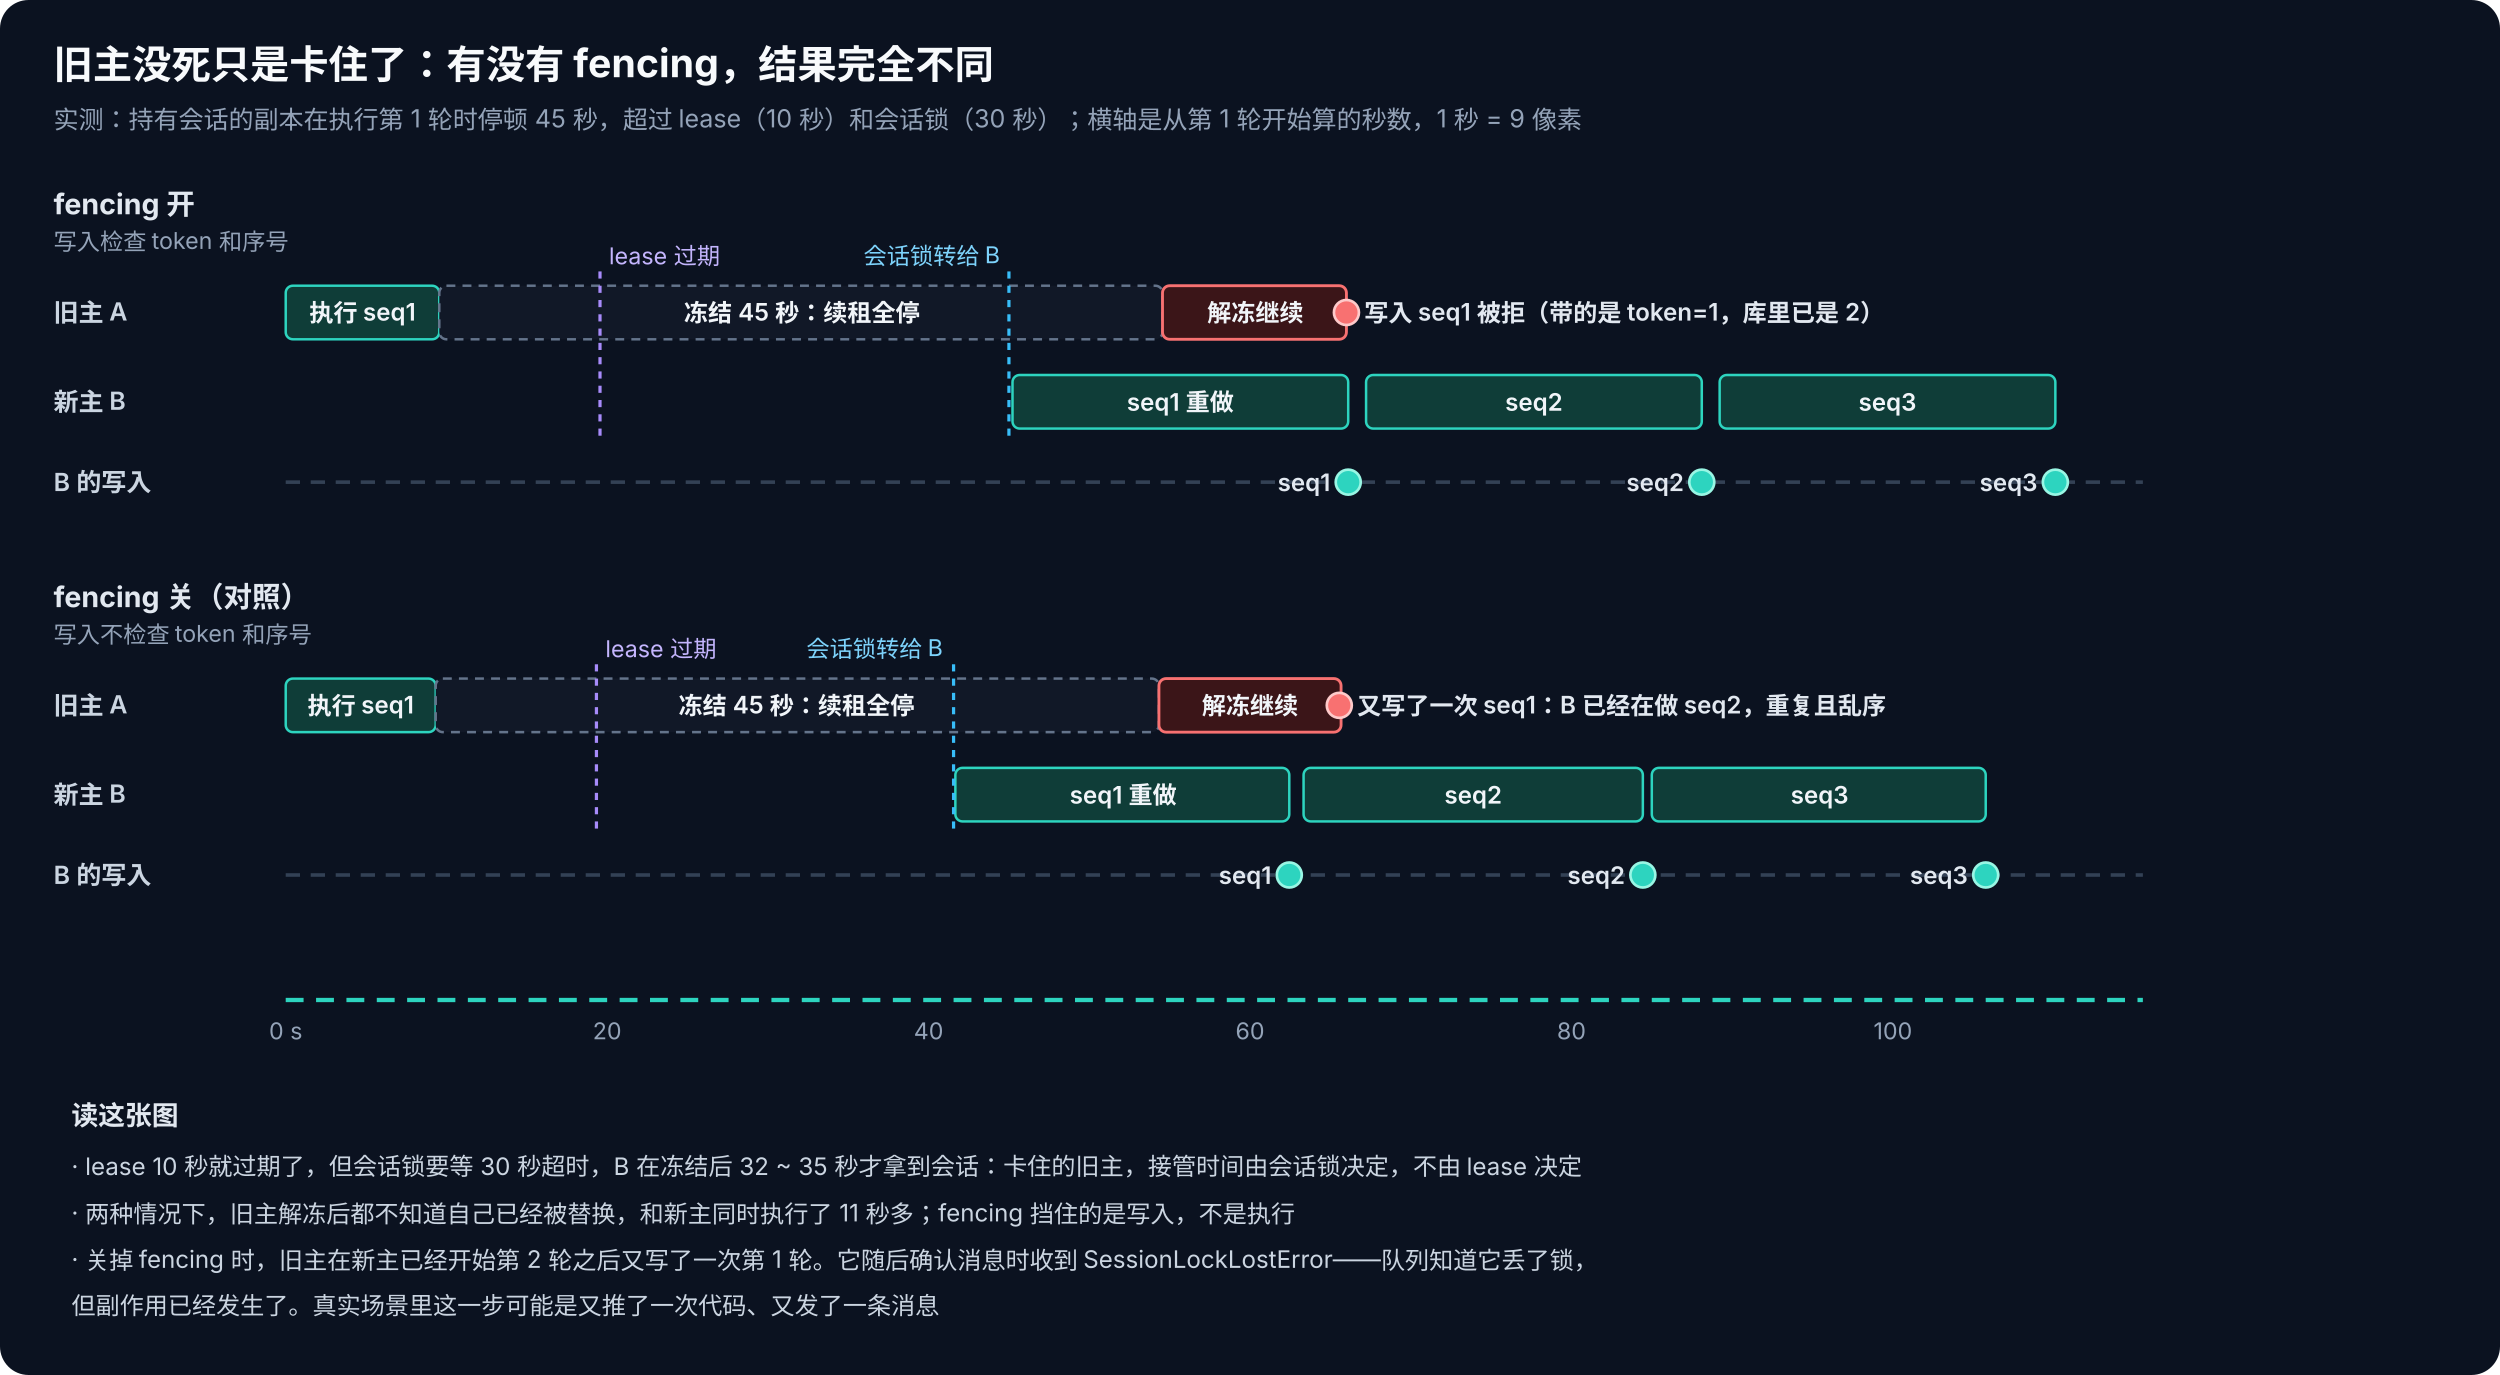
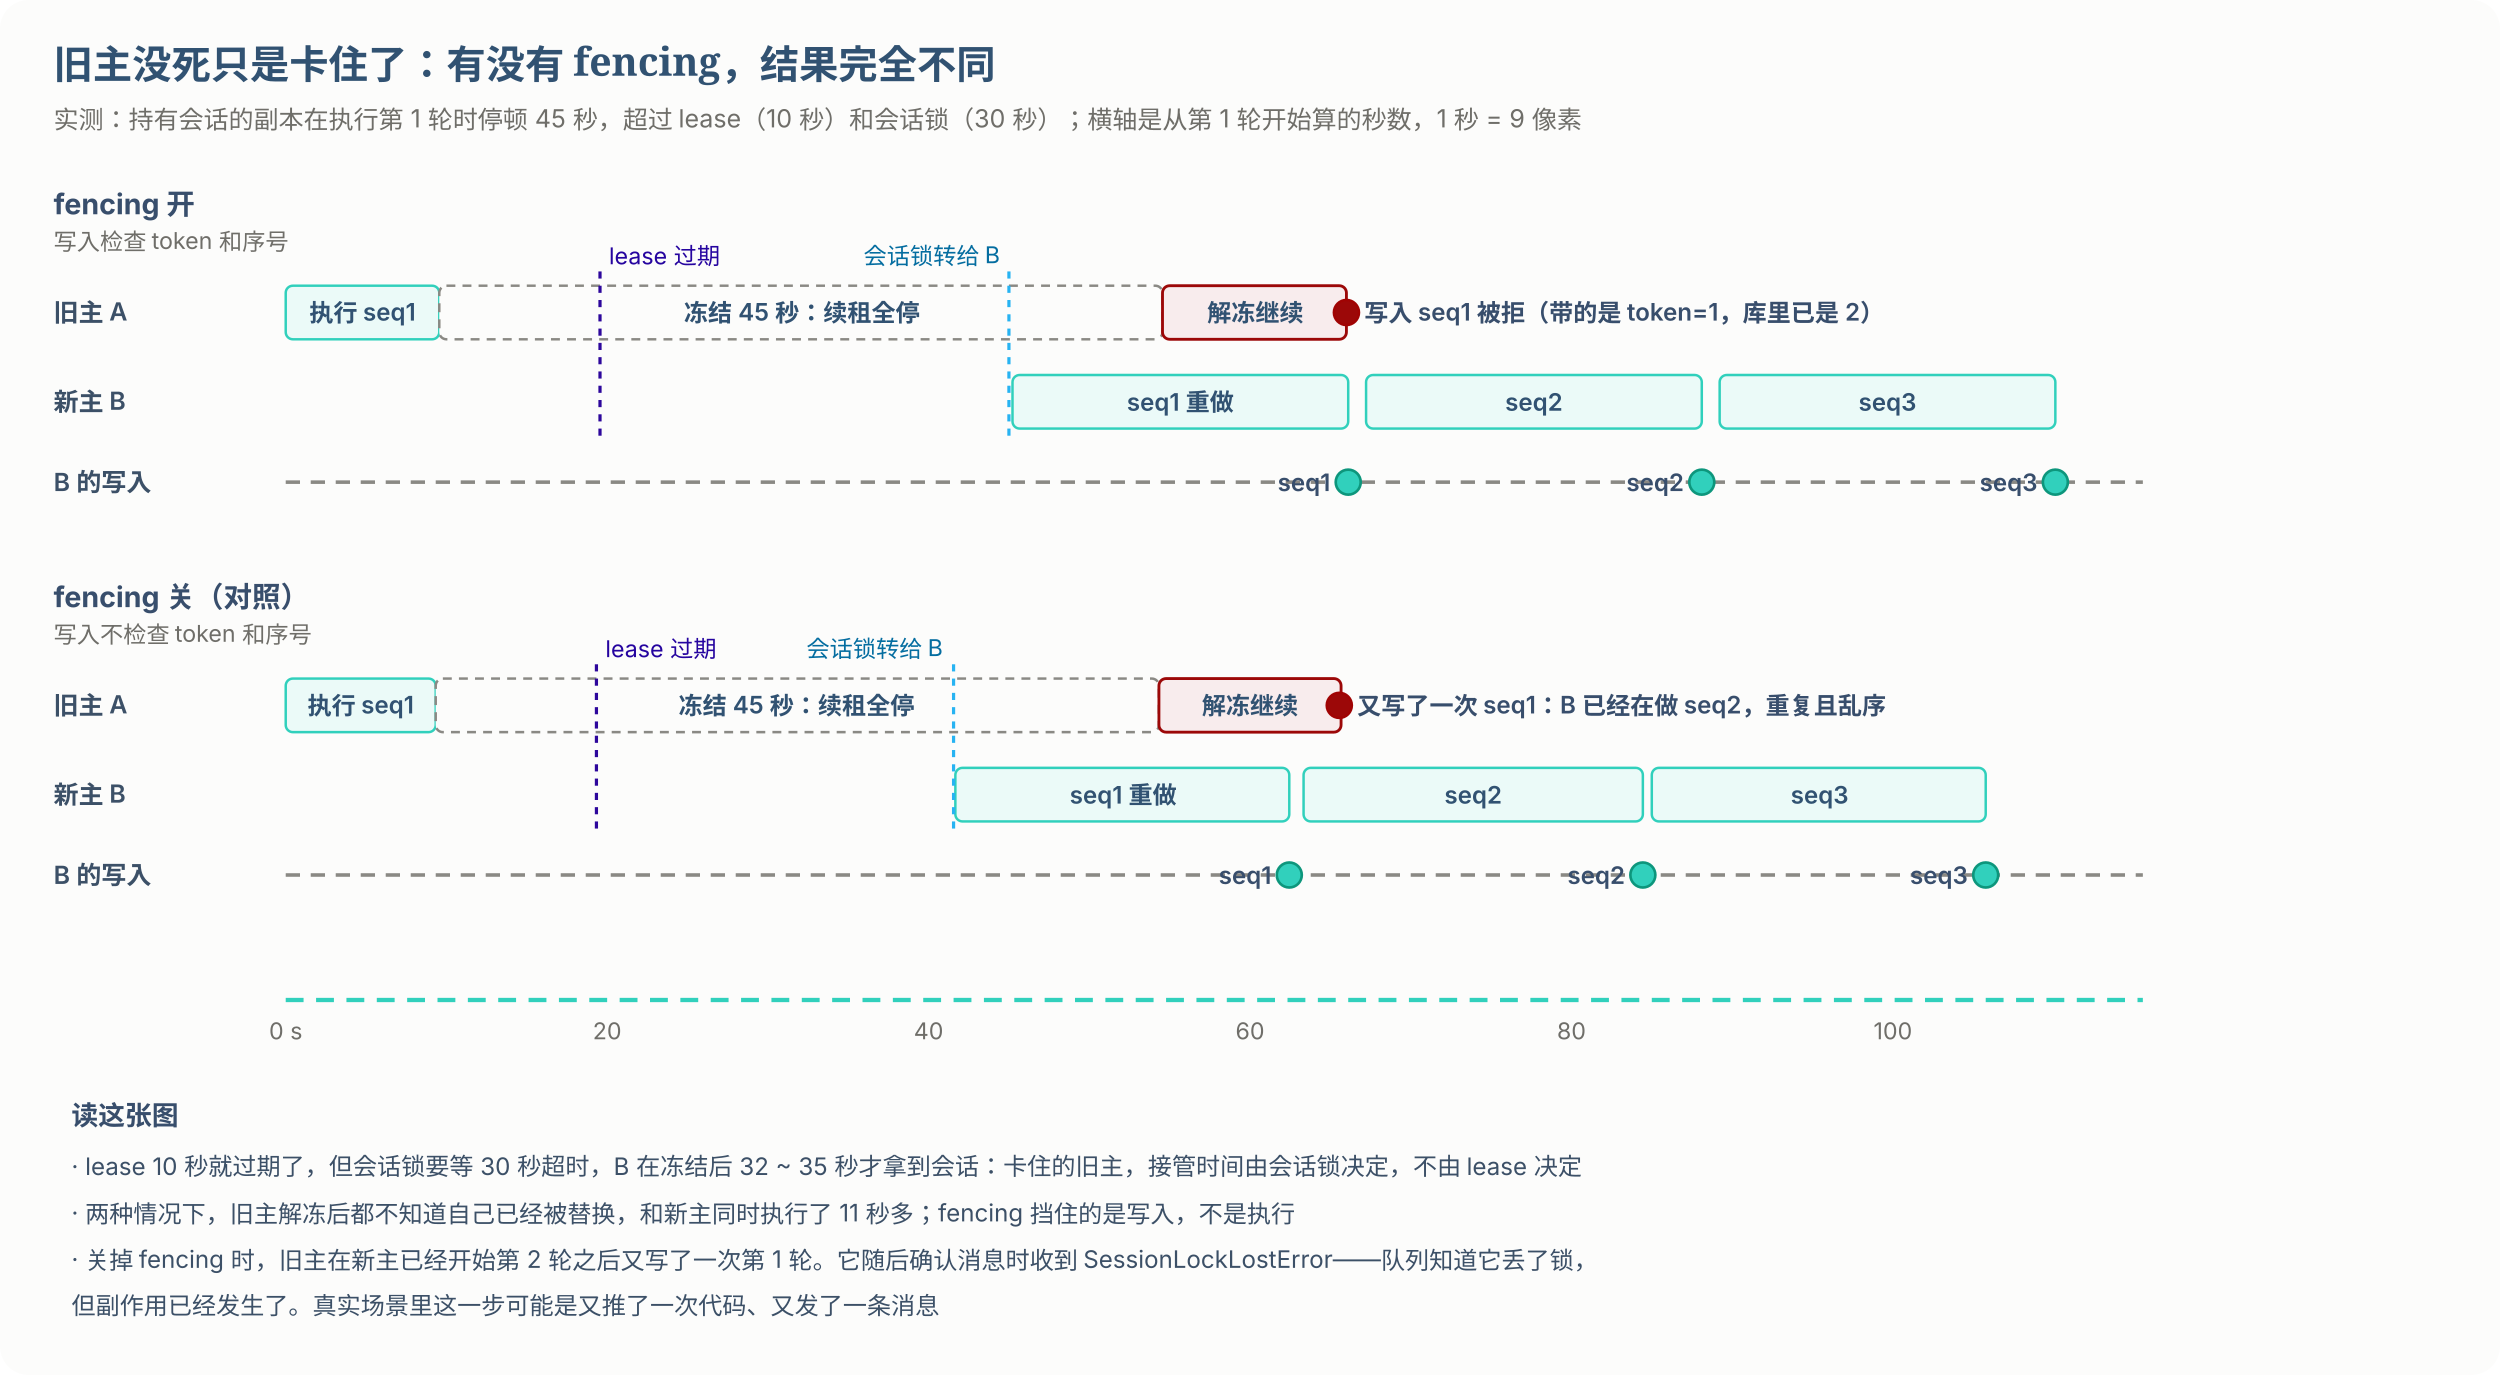
<svg xmlns="http://www.w3.org/2000/svg" viewBox="0 0 1400 770" width="1400" height="770" font-family="-apple-system, 'PingFang SC', 'Microsoft YaHei', 'Segoe UI', sans-serif">
  <defs>
    <style>
-       .bg { fill: #0b1220; }
-       .title { fill: #f8fafc; font-size: 22px; font-weight: 700; }
-       .sub { fill: #94a3b8; font-size: 14px; }
-       .lane { fill: #e2e8f0; font-size: 16px; font-weight: 700; }
-       .laneS { fill: #94a3b8; font-size: 13px; }
-       .rl { fill: #cbd5e1; font-size: 14px; font-weight: 600; }
-       .run { fill: #0f3d38; stroke: #2dd4bf; stroke-width: 1.4; }
-       .frozen { fill: #111827; stroke: #64748b; stroke-width: 1.4; stroke-dasharray: 5 4; }
-       .zombie { fill: #3b1518; stroke: #f87171; stroke-width: 1.6; animation: pulse 1.8s ease-in-out infinite; }
-       .bl { fill: #f1f5f9; font-size: 13.5px; font-weight: 600; text-anchor: middle; }
-       .track { stroke: #334155; stroke-width: 2; stroke-dasharray: 8 6; animation: dash 1.4s linear infinite; }
-       .lease { stroke: #a78bfa; stroke-width: 1.8; stroke-dasharray: 4 4; }
-       .relock { stroke: #38bdf8; stroke-width: 1.8; stroke-dasharray: 4 4; }
-       .vt { fill: #c4b5fd; font-size: 13px; }
-       .vt2 { fill: #7dd3fc; font-size: 13px; }
-       .good { fill: #2dd4bf; stroke: #99f6e4; stroke-width: 1.5; }
-       .bad { fill: #f87171; stroke: #fecaca; stroke-width: 1.5; animation: pulse 1.4s ease-in-out infinite; }
-       .mk { fill: #e2e8f0; font-size: 13.5px; font-weight: 600; }
-       .tl { fill: #94a3b8; font-size: 13px; text-anchor: middle; }
-       .axis { stroke: #2dd4bf; stroke-width: 2.4; stroke-dasharray: 10 7; fill: none; animation: dash 1.4s linear infinite; }
-       .lgh { fill: #e2e8f0; font-size: 15px; font-weight: 600; }
-       .lg { fill: #cbd5e1; font-size: 13.5px; }
+       .bg { fill: #fcfcfb; }
+       .title {font-family:"Songti SC","STSong","Noto Serif SC",serif; fill: #315272; font-size: 22px; font-weight: 700; }
+       .sub { fill: #6f6e69; font-size: 14px; }
+       .lane { fill: #384e6c; font-size: 16px; font-weight: 700; }
+       .laneS { fill: #6f6e69; font-size: 13px; }
+       .rl { fill: #3c5067; font-size: 14px; font-weight: 600; }
+       .run { fill: #ebfaf8; stroke: #31d0bc; stroke-width: 1.4; }
+       .frozen { fill: #fcfcfb; stroke: #8a8984; stroke-width: 1.4; stroke-dasharray: 5 4; }
+       .zombie { fill: #f8eced; stroke: #9c0808; stroke-width: 1.6; animation: pulse 1.8s ease-in-out infinite; }
+       .bl { fill: #315272; font-size: 13.5px; font-weight: 600; text-anchor: middle; }
+       .track { stroke: #8a8984; stroke-width: 2; stroke-dasharray: 8 6; animation: dash 1.4s linear infinite; }
+       .lease { stroke: #2d079c; stroke-width: 1.8; stroke-dasharray: 4 4; }
+       .relock { stroke: #27b3f2; stroke-width: 1.8; stroke-dasharray: 4 4; }
+       .vt { fill: #25049f; font-size: 13px; }
+       .vt2 { fill: #046da0; font-size: 13px; }
+       .good { fill: #31d0bc; stroke: #0d967c; stroke-width: 1.5; }
+       .bad { fill: #9c0808; stroke: #a00303; stroke-width: 1.5; animation: pulse 1.4s ease-in-out infinite; }
+       .mk { fill: #384e6c; font-size: 13.5px; font-weight: 600; }
+       .tl { fill: #6f6e69; font-size: 13px; text-anchor: middle; }
+       .axis { stroke: #31d0bc; stroke-width: 2.4; stroke-dasharray: 10 7; fill: none; animation: dash 1.4s linear infinite; }
+       .lgh { fill: #384e6c; font-size: 15px; font-weight: 600; }
+       .lg { fill: #3c5067; font-size: 13.5px; }
      @keyframes dash { to { stroke-dashoffset: -34; } }
      @keyframes pulse { 0%,100% { stroke-opacity: 1; } 50% { stroke-opacity: 0.35; } }
    </style>
  </defs>
  <rect class="bg" width="1400" height="770" rx="16" />
  <text class="title" x="30" y="44">旧主没死只是卡住了：有没有 fencing，结果完全不同</text>
  <text class="sub" x="30" y="72">实测：持有会话的副本在执行第 1 轮时停顿 45 秒，超过 lease（10 秒）和会话锁（30 秒）；横轴是从第 1 轮开始算的秒数，1 秒 = 9 像素</text>
  <text class="lane" x="30" y="120">fencing 开</text>
  <text class="laneS" x="30" y="140">写入检查 token 和序号</text>
  <text class="rl" x="30" y="180">旧主 A</text>
  <text class="rl" x="30" y="230">新主 B</text>
  <text class="rl" x="30" y="275">B 的写入</text>
  <line class="track" x1="160" y1="270" x2="1200" y2="270" />
  <rect class="run" x="160" y="160" width="86" height="30" rx="4" />
  <text class="bl" x="203" y="180">执行 seq1</text>
  <rect class="frozen" x="246" y="160" width="405" height="30" rx="4" />
  <text class="bl" x="449" y="180">冻结 45 秒：续租全停</text>
  <rect class="zombie" x="651" y="160" width="103" height="30" rx="4" />
  <text class="bl" x="703" y="180">解冻继续</text>
  <rect class="run" x="567" y="210" width="188" height="30" rx="4" />
  <text class="bl" x="661" y="230">seq1 重做</text>
  <rect class="run" x="765" y="210" width="188" height="30" rx="4" />
  <text class="bl" x="859" y="230">seq2</text>
  <rect class="run" x="963" y="210" width="188" height="30" rx="4" />
  <text class="bl" x="1057" y="230">seq3</text>
  <line class="lease" x1="336" y1="152" x2="336" y2="248" />
  <text class="vt" x="341" y="148">lease 过期</text>
  <line class="relock" x1="565" y1="152" x2="565" y2="248" />
  <text class="vt2" x="560" y="148" text-anchor="end">会话锁转给 B</text>
  <circle class="bad" cx="754" cy="175" r="7" />
  <text class="mk" x="764" y="180" text-anchor="start">写入 seq1 被拒（带的是 token=1，库里已是 2）</text>
  <circle class="good" cx="755" cy="270" r="7" />
  <text class="mk" x="745" y="275" text-anchor="end">seq1</text>
  <circle class="good" cx="953" cy="270" r="7" />
  <text class="mk" x="943" y="275" text-anchor="end">seq2</text>
  <circle class="good" cx="1151" cy="270" r="7" />
  <text class="mk" x="1141" y="275" text-anchor="end">seq3</text>
  <text class="lane" x="30" y="340">fencing 关（对照）</text>
  <text class="laneS" x="30" y="360">写入不检查 token 和序号</text>
  <text class="rl" x="30" y="400">旧主 A</text>
  <text class="rl" x="30" y="450">新主 B</text>
  <text class="rl" x="30" y="495">B 的写入</text>
  <line class="track" x1="160" y1="490" x2="1200" y2="490" />
  <rect class="run" x="160" y="380" width="84" height="30" rx="4" />
  <text class="bl" x="202" y="400">执行 seq1</text>
  <rect class="frozen" x="244" y="380" width="405" height="30" rx="4" />
  <text class="bl" x="446" y="400">冻结 45 秒：续租全停</text>
  <rect class="zombie" x="649" y="380" width="102" height="30" rx="4" />
  <text class="bl" x="700" y="400">解冻继续</text>
  <rect class="run" x="535" y="430" width="187" height="30" rx="4" />
  <text class="bl" x="629" y="450">seq1 重做</text>
  <rect class="run" x="730" y="430" width="190" height="30" rx="4" />
  <text class="bl" x="825" y="450">seq2</text>
  <rect class="run" x="925" y="430" width="187" height="30" rx="4" />
  <text class="bl" x="1019" y="450">seq3</text>
  <line class="lease" x1="334" y1="372" x2="334" y2="468" />
  <text class="vt" x="339" y="368">lease 过期</text>
  <line class="relock" x1="534" y1="372" x2="534" y2="468" />
  <text class="vt2" x="528" y="368" text-anchor="end">会话锁转给 B</text>
  <circle class="bad" cx="750" cy="395" r="7" />
  <text class="mk" x="760" y="400" text-anchor="start">又写了一次 seq1：B 已经在做 seq2，重复且乱序</text>
  <circle class="good" cx="722" cy="490" r="7" />
  <text class="mk" x="712" y="495" text-anchor="end">seq1</text>
  <circle class="good" cx="920" cy="490" r="7" />
  <text class="mk" x="910" y="495" text-anchor="end">seq2</text>
  <circle class="good" cx="1112" cy="490" r="7" />
  <text class="mk" x="1102" y="495" text-anchor="end">seq3</text>
  <line class="axis" x1="160" y1="560" x2="1200" y2="560" />
  <text class="tl" x="160" y="582">0 s</text>
  <text class="tl" x="340" y="582">20</text>
  <text class="tl" x="520" y="582">40</text>
  <text class="tl" x="700" y="582">60</text>
  <text class="tl" x="880" y="582">80</text>
  <text class="tl" x="1060" y="582">100</text>
  <text class="lgh" x="40" y="630">读这张图</text>
  <text class="lg" x="40" y="658">· lease 10 秒就过期了，但会话锁要等 30 秒超时，B 在冻结后 32 ~ 35 秒才拿到会话：卡住的旧主，接管时间由会话锁决定，不由 lease 决定</text>
  <text class="lg" x="40" y="684">· 两种情况下，旧主解冻后都不知道自己已经被替换，和新主同时执行了 11 秒多；fencing 挡住的是写入，不是执行</text>
  <text class="lg" x="40" y="710">· 关掉 fencing 时，旧主在新主已经开始第 2 轮之后又写了一次第 1 轮。它随后确认消息时收到 SessionLockLostError——队列知道它丢了锁，</text>
  <text class="lg" x="40" y="736">  但副作用已经发生了。真实场景里这一步可能是又推了一次代码、又发了一条消息</text>
</svg>
